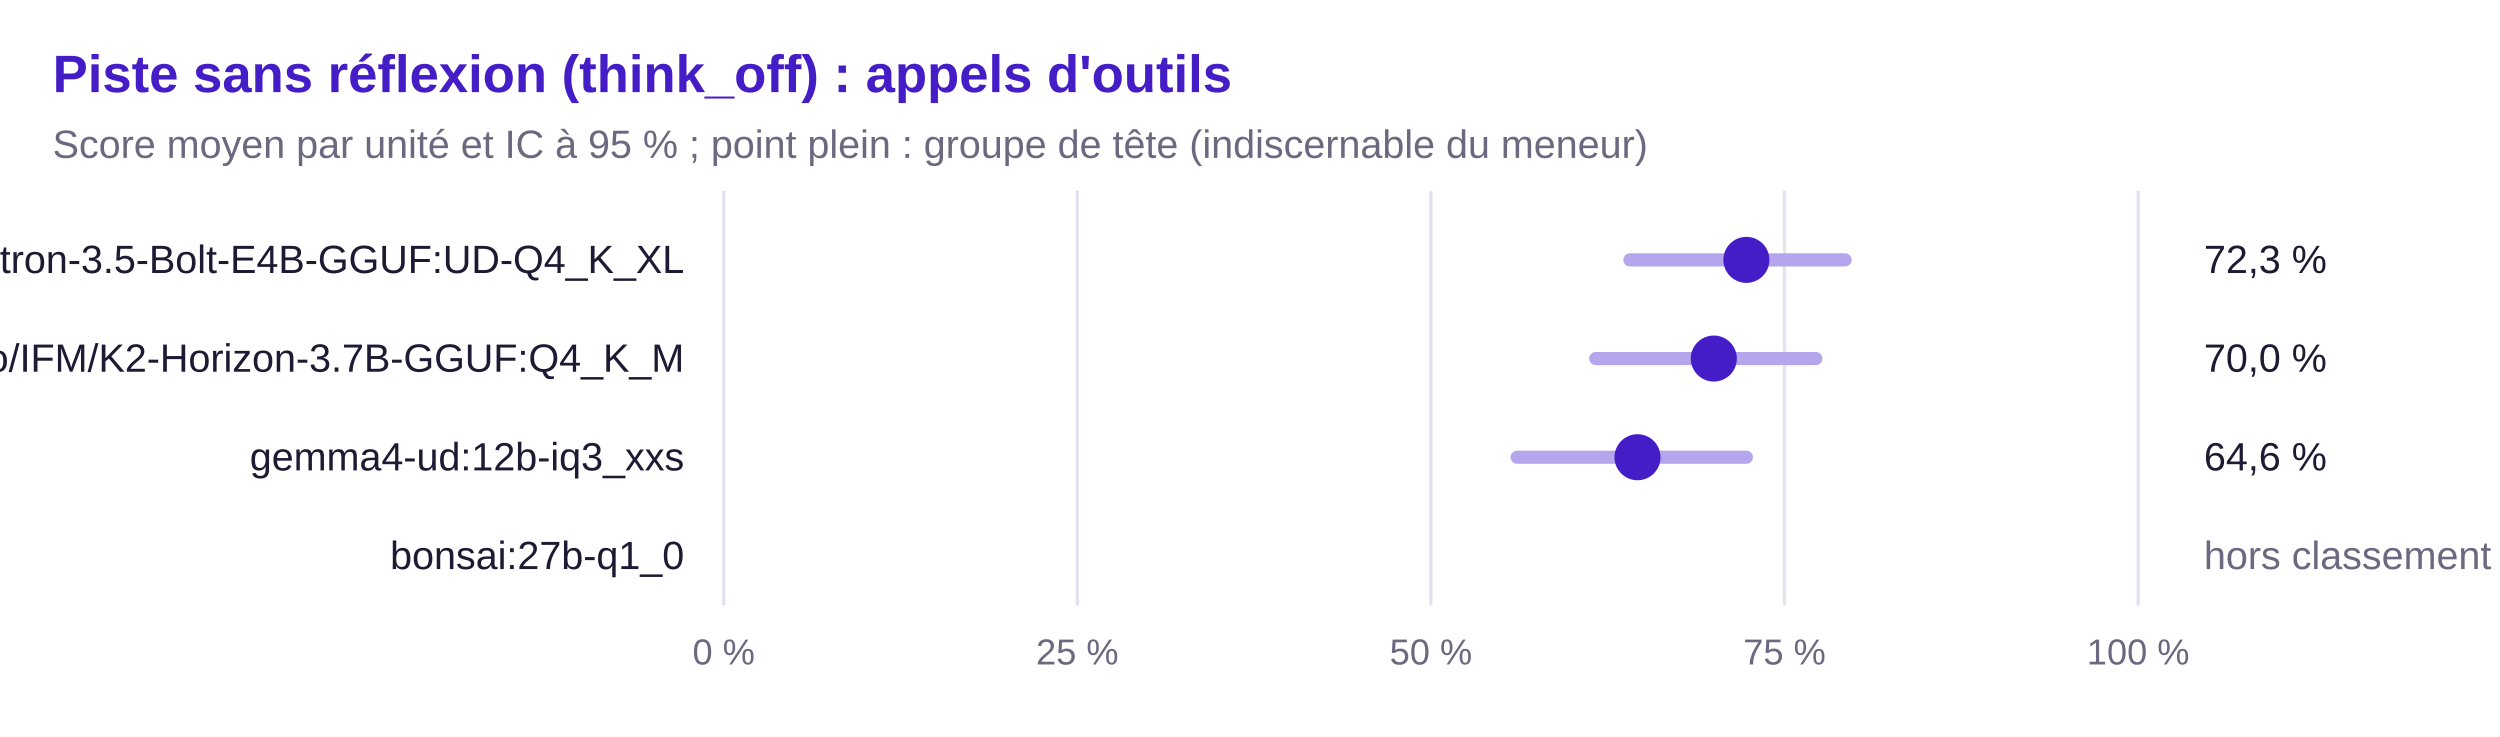
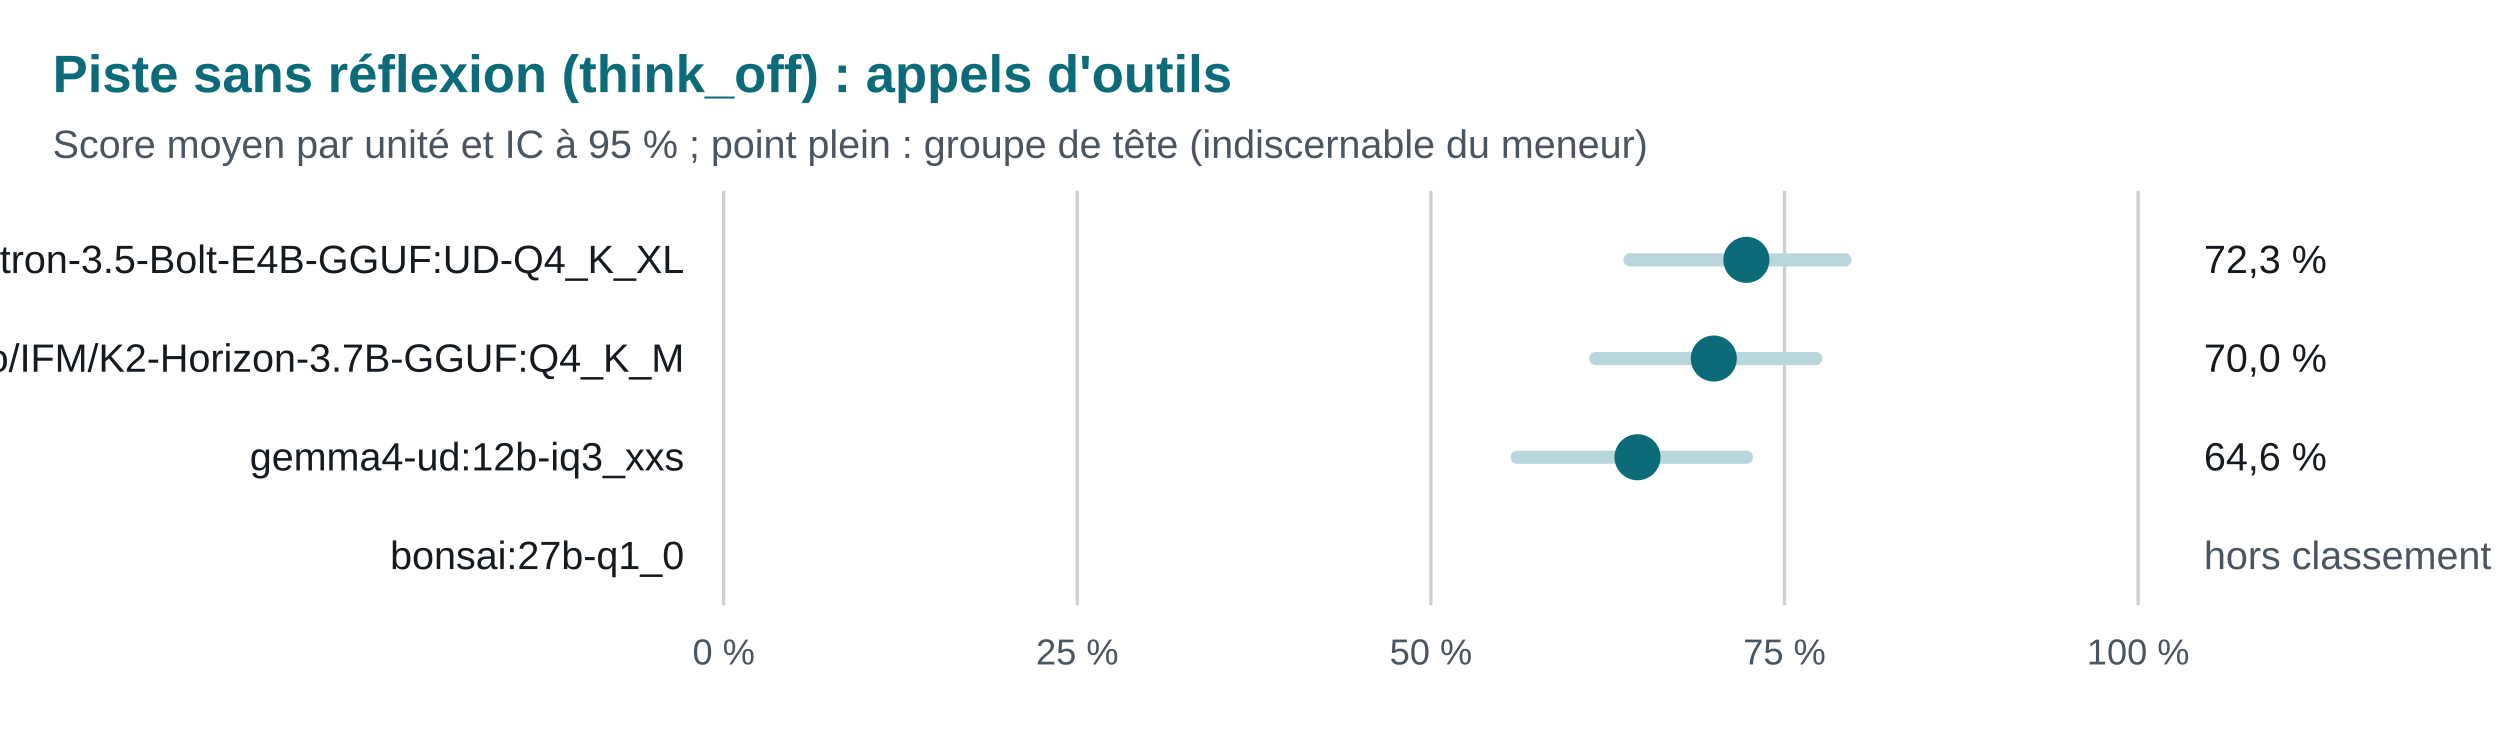
<svg xmlns="http://www.w3.org/2000/svg" width="760" height="224" viewBox="0 0 760 224" role="img" aria-label="Piste sans réflexion (think_off) : appels d'outils. hf.co/unsloth/NVIDIA-Nemotron-3.5-Bolt-E4B-GGUF:UD-Q4_K_XL : 72,3 % (IC à 95 % de 64,1 % à 79,3 %) ; hf.co/IFM/K2-Horizon-3.7B-GGUF:Q4_K_M : 70,0 % (IC à 95 % de 61,6 % à 77,2 %) ; gemma4-ud:12b-iq3_xxs : 64,6 % (IC à 95 % de 56,1 % à 72,3 %) ; bonsai:27b-q1_0 : hors classement.">
  <rect width="760" height="224" fill="#FFFFFF" />
-   <text x="16" y="28" font-family="Arial, Helvetica, sans-serif" font-size="16" font-weight="bold" fill="#451DC7">Piste sans réflexion (think_off) : appels d'outils</text>
-   <text x="16" y="48" font-family="Arial, Helvetica, sans-serif" font-size="12" fill="#6B6880">Score moyen par unité et IC à 95 % ; point plein : groupe de tête (indiscernable du meneur)</text>
-   <line x1="220.0" y1="58" x2="220.0" y2="184" stroke="#E4E1F0" stroke-width="1" />
-   <text x="220.0" y="202" font-family="Arial, Helvetica, sans-serif" font-size="11" fill="#6B6880" text-anchor="middle">0 %</text>
-   <line x1="327.5" y1="58" x2="327.5" y2="184" stroke="#E4E1F0" stroke-width="1" />
-   <text x="327.5" y="202" font-family="Arial, Helvetica, sans-serif" font-size="11" fill="#6B6880" text-anchor="middle">25 %</text>
-   <line x1="435.0" y1="58" x2="435.0" y2="184" stroke="#E4E1F0" stroke-width="1" />
-   <text x="435.0" y="202" font-family="Arial, Helvetica, sans-serif" font-size="11" fill="#6B6880" text-anchor="middle">50 %</text>
-   <line x1="542.5" y1="58" x2="542.5" y2="184" stroke="#E4E1F0" stroke-width="1" />
-   <text x="542.5" y="202" font-family="Arial, Helvetica, sans-serif" font-size="11" fill="#6B6880" text-anchor="middle">75 %</text>
-   <line x1="650.0" y1="58" x2="650.0" y2="184" stroke="#E4E1F0" stroke-width="1" />
-   <text x="650.0" y="202" font-family="Arial, Helvetica, sans-serif" font-size="11" fill="#6B6880" text-anchor="middle">100 %</text>
-   <text x="208" y="83.0" font-family="Arial, Helvetica, sans-serif" font-size="12" fill="#1F1A33" text-anchor="end">hf.co/unsloth/NVIDIA-Nemotron-3.5-Bolt-E4B-GGUF:UD-Q4_K_XL</text>
-   <line x1="495.5" y1="79.0" x2="560.9" y2="79.0" stroke="#B5A5EC" stroke-width="4" stroke-linecap="round" />
-   <circle cx="530.9" cy="79.0" r="6" fill="#451DC7" stroke="#451DC7" stroke-width="2" />
-   <text x="670" y="83.0" font-family="Arial, Helvetica, sans-serif" font-size="12" fill="#1F1A33">72,3 %</text>
-   <text x="208" y="113.0" font-family="Arial, Helvetica, sans-serif" font-size="12" fill="#1F1A33" text-anchor="end">hf.co/IFM/K2-Horizon-3.7B-GGUF:Q4_K_M</text>
-   <line x1="485.1" y1="109.0" x2="552.0" y2="109.0" stroke="#B5A5EC" stroke-width="4" stroke-linecap="round" />
-   <circle cx="521.0" cy="109.0" r="6" fill="#451DC7" stroke="#451DC7" stroke-width="2" />
-   <text x="670" y="113.0" font-family="Arial, Helvetica, sans-serif" font-size="12" fill="#1F1A33">70,0 %</text>
-   <text x="208" y="143.0" font-family="Arial, Helvetica, sans-serif" font-size="12" fill="#1F1A33" text-anchor="end">gemma4-ud:12b-iq3_xxs</text>
-   <line x1="461.2" y1="139.0" x2="530.9" y2="139.0" stroke="#B5A5EC" stroke-width="4" stroke-linecap="round" />
-   <circle cx="497.8" cy="139.0" r="6" fill="#451DC7" stroke="#451DC7" stroke-width="2" />
-   <text x="670" y="143.0" font-family="Arial, Helvetica, sans-serif" font-size="12" fill="#1F1A33">64,6 %</text>
-   <text x="208" y="173.0" font-family="Arial, Helvetica, sans-serif" font-size="12" fill="#1F1A33" text-anchor="end">bonsai:27b-q1_0</text>
-   <text x="670" y="173.0" font-family="Arial, Helvetica, sans-serif" font-size="12" fill="#6B6880">hors classement</text>
+   <text x="16" y="28" font-family="Arial, Helvetica, sans-serif" font-size="16" font-weight="bold" fill="#0B6B78">Piste sans réflexion (think_off) : appels d'outils</text>
+   <text x="16" y="48" font-family="Arial, Helvetica, sans-serif" font-size="12" fill="#4B5560">Score moyen par unité et IC à 95 % ; point plein : groupe de tête (indiscernable du meneur)</text>
+   <line x1="220.0" y1="58" x2="220.0" y2="184" stroke="#C9D1D3" stroke-width="1" />
+   <text x="220.0" y="202" font-family="Arial, Helvetica, sans-serif" font-size="11" fill="#4B5560" text-anchor="middle">0 %</text>
+   <line x1="327.5" y1="58" x2="327.5" y2="184" stroke="#C9D1D3" stroke-width="1" />
+   <text x="327.5" y="202" font-family="Arial, Helvetica, sans-serif" font-size="11" fill="#4B5560" text-anchor="middle">25 %</text>
+   <line x1="435.0" y1="58" x2="435.0" y2="184" stroke="#C9D1D3" stroke-width="1" />
+   <text x="435.0" y="202" font-family="Arial, Helvetica, sans-serif" font-size="11" fill="#4B5560" text-anchor="middle">50 %</text>
+   <line x1="542.5" y1="58" x2="542.5" y2="184" stroke="#C9D1D3" stroke-width="1" />
+   <text x="542.5" y="202" font-family="Arial, Helvetica, sans-serif" font-size="11" fill="#4B5560" text-anchor="middle">75 %</text>
+   <line x1="650.0" y1="58" x2="650.0" y2="184" stroke="#C9D1D3" stroke-width="1" />
+   <text x="650.0" y="202" font-family="Arial, Helvetica, sans-serif" font-size="11" fill="#4B5560" text-anchor="middle">100 %</text>
+   <text x="208" y="83.0" font-family="Arial, Helvetica, sans-serif" font-size="12" fill="#141A1F" text-anchor="end">hf.co/unsloth/NVIDIA-Nemotron-3.5-Bolt-E4B-GGUF:UD-Q4_K_XL</text>
+   <line x1="495.5" y1="79.0" x2="560.9" y2="79.0" stroke="#B8D6DB" stroke-width="4" stroke-linecap="round" />
+   <circle cx="530.9" cy="79.0" r="6" fill="#0B6B78" stroke="#0B6B78" stroke-width="2" />
+   <text x="670" y="83.0" font-family="Arial, Helvetica, sans-serif" font-size="12" fill="#141A1F">72,3 %</text>
+   <text x="208" y="113.0" font-family="Arial, Helvetica, sans-serif" font-size="12" fill="#141A1F" text-anchor="end">hf.co/IFM/K2-Horizon-3.7B-GGUF:Q4_K_M</text>
+   <line x1="485.1" y1="109.0" x2="552.0" y2="109.0" stroke="#B8D6DB" stroke-width="4" stroke-linecap="round" />
+   <circle cx="521.0" cy="109.0" r="6" fill="#0B6B78" stroke="#0B6B78" stroke-width="2" />
+   <text x="670" y="113.0" font-family="Arial, Helvetica, sans-serif" font-size="12" fill="#141A1F">70,0 %</text>
+   <text x="208" y="143.0" font-family="Arial, Helvetica, sans-serif" font-size="12" fill="#141A1F" text-anchor="end">gemma4-ud:12b-iq3_xxs</text>
+   <line x1="461.2" y1="139.0" x2="530.9" y2="139.0" stroke="#B8D6DB" stroke-width="4" stroke-linecap="round" />
+   <circle cx="497.8" cy="139.0" r="6" fill="#0B6B78" stroke="#0B6B78" stroke-width="2" />
+   <text x="670" y="143.0" font-family="Arial, Helvetica, sans-serif" font-size="12" fill="#141A1F">64,6 %</text>
+   <text x="208" y="173.0" font-family="Arial, Helvetica, sans-serif" font-size="12" fill="#141A1F" text-anchor="end">bonsai:27b-q1_0</text>
+   <text x="670" y="173.0" font-family="Arial, Helvetica, sans-serif" font-size="12" fill="#4B5560">hors classement</text>
</svg>
